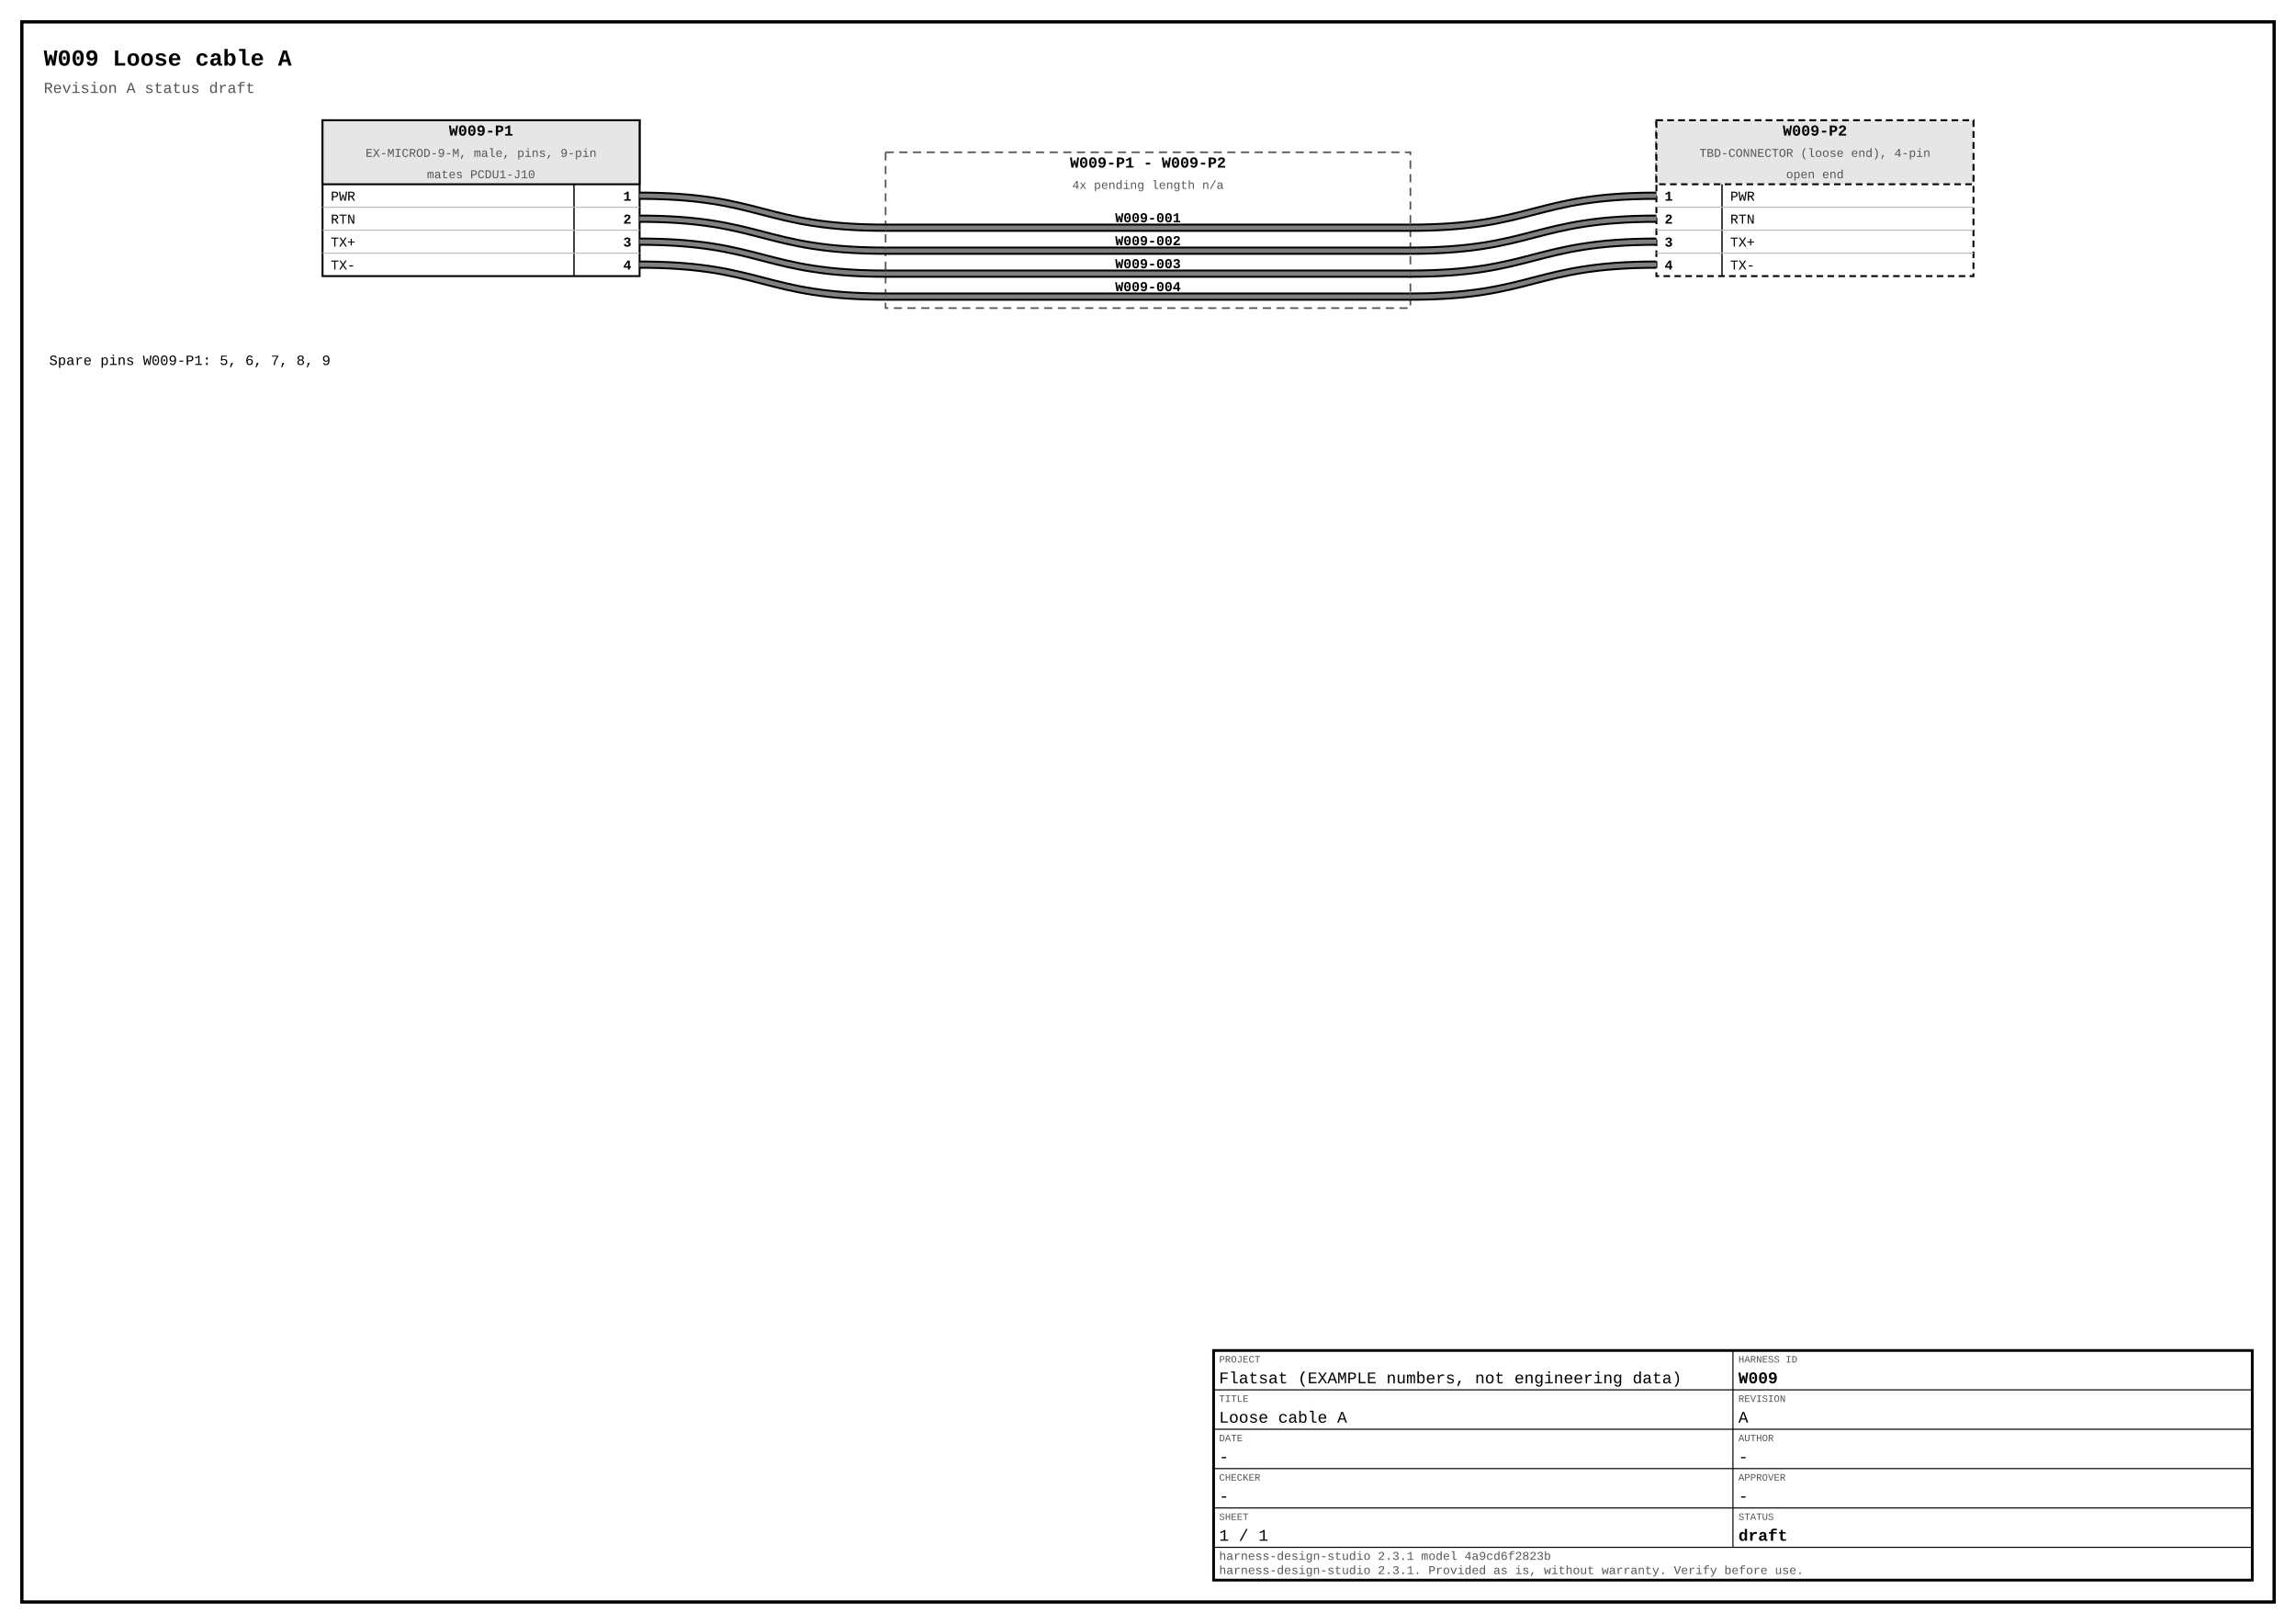
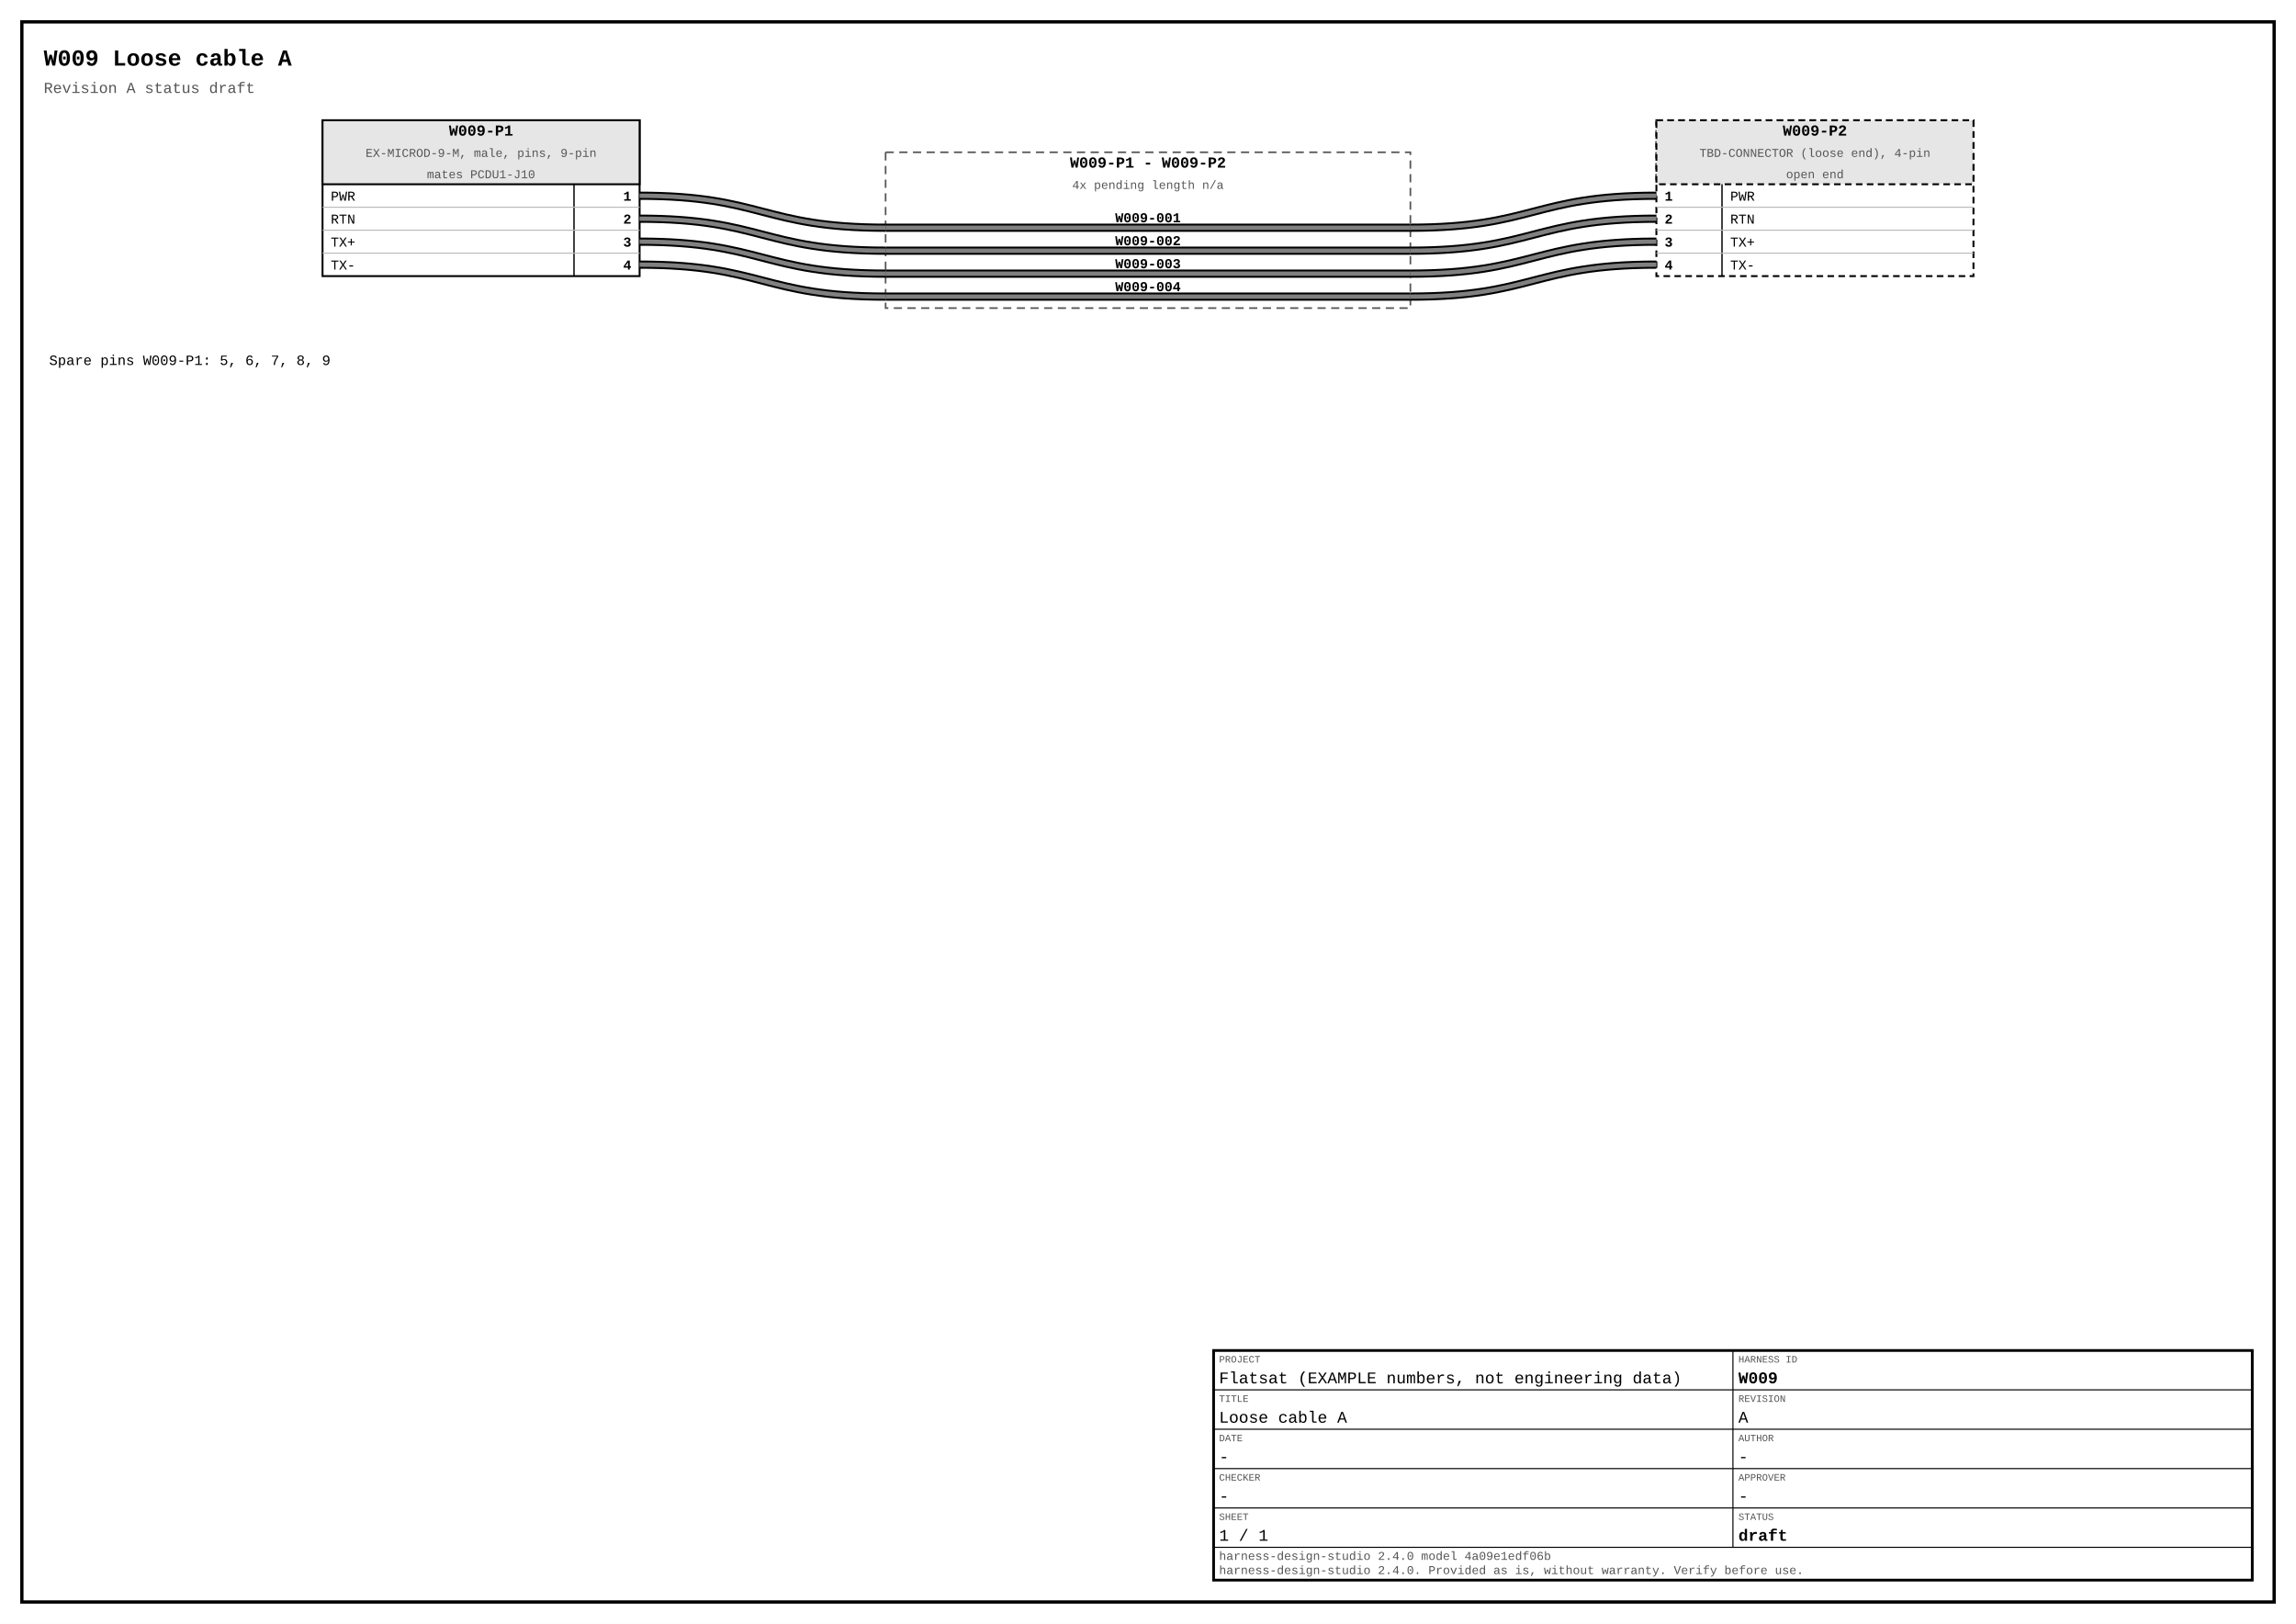
<svg xmlns="http://www.w3.org/2000/svg" width="420mm" height="297mm" viewBox="0 0 420 297" font-family="Courier New, Courier, monospace">
  <rect x="0" y="0" width="420" height="297" fill="#ffffff" />
  <rect x="4" y="4" width="412" height="289" fill="none" stroke="#000000" stroke-width="0.6" />
  <text x="8" y="12" font-size="4.2" font-weight="bold" text-anchor="start" fill="#000000">W009  Loose cable A</text>
  <text x="8" y="17" font-size="2.8" text-anchor="start" fill="#555555">Revision A  status draft</text>
  <rect x="59" y="22" width="58" height="28.5" fill="#ffffff" stroke="#000000" stroke-width="0.35" />
  <rect x="59" y="22" width="58" height="11.7" fill="#e6e6e6" stroke="#000000" stroke-width="0.35" />
  <text x="88" y="24.8" font-size="2.8" font-weight="bold" text-anchor="middle" fill="#000000">W009-P1</text>
  <text x="88" y="28.7" font-size="2.2" text-anchor="middle" fill="#555555">EX-MICROD-9-M, male, pins, 9-pin</text>
  <text x="88" y="32.6" font-size="2.2" text-anchor="middle" fill="#555555">mates PCDU1-J10</text>
  <line x1="105" y1="33.7" x2="105" y2="50.5" stroke="#000000" stroke-width="0.25" />
  <line x1="59" y1="37.9" x2="117" y2="37.9" stroke="#bbbbbb" stroke-width="0.2" />
  <text x="60.5" y="36.7" font-size="2.5" text-anchor="start" fill="#000000" data-ref="sig/W009-P1/1">PWR</text>
  <text x="115.5" y="36.7" font-size="2.5" font-weight="bold" text-anchor="end" fill="#000000" data-ref="pin/W009-P1/1">1</text>
  <line x1="59" y1="42.1" x2="117" y2="42.1" stroke="#bbbbbb" stroke-width="0.2" />
  <text x="60.5" y="40.9" font-size="2.5" text-anchor="start" fill="#000000" data-ref="sig/W009-P1/2">RTN</text>
  <text x="115.5" y="40.9" font-size="2.5" font-weight="bold" text-anchor="end" fill="#000000" data-ref="pin/W009-P1/2">2</text>
  <line x1="59" y1="46.3" x2="117" y2="46.3" stroke="#bbbbbb" stroke-width="0.2" />
  <text x="60.5" y="45.1" font-size="2.5" text-anchor="start" fill="#000000" data-ref="sig/W009-P1/3">TX+</text>
  <text x="115.5" y="45.1" font-size="2.5" font-weight="bold" text-anchor="end" fill="#000000" data-ref="pin/W009-P1/3">3</text>
  <text x="60.5" y="49.3" font-size="2.5" text-anchor="start" fill="#000000" data-ref="sig/W009-P1/4">TX-</text>
  <text x="115.5" y="49.3" font-size="2.5" font-weight="bold" text-anchor="end" fill="#000000" data-ref="pin/W009-P1/4">4</text>
  <rect x="303" y="22" width="58" height="28.5" fill="#ffffff" stroke="#000000" stroke-width="0.35" stroke-dasharray="1.2 0.8" />
  <rect x="303" y="22" width="58" height="11.7" fill="#e6e6e6" stroke="#000000" stroke-width="0.35" stroke-dasharray="1.2 0.8" />
  <text x="332" y="24.8" font-size="2.8" font-weight="bold" text-anchor="middle" fill="#000000">W009-P2</text>
  <text x="332" y="28.7" font-size="2.2" text-anchor="middle" fill="#555555" data-ref="part/W009-P2">TBD-CONNECTOR (loose end), 4-pin</text>
  <text x="332" y="32.6" font-size="2.2" text-anchor="middle" fill="#555555" data-ref="end/W009-P2">open end</text>
  <line x1="315" y1="33.7" x2="315" y2="50.5" stroke="#000000" stroke-width="0.25" />
  <line x1="303" y1="37.9" x2="361" y2="37.9" stroke="#bbbbbb" stroke-width="0.2" />
  <text x="304.5" y="36.7" font-size="2.5" font-weight="bold" text-anchor="start" fill="#000000" data-ref="pin/W009-P2/1">1</text>
  <text x="316.5" y="36.7" font-size="2.5" text-anchor="start" fill="#000000" data-ref="sig/W009-P2/1">PWR</text>
  <line x1="303" y1="42.1" x2="361" y2="42.1" stroke="#bbbbbb" stroke-width="0.2" />
  <text x="304.5" y="40.9" font-size="2.5" font-weight="bold" text-anchor="start" fill="#000000" data-ref="pin/W009-P2/2">2</text>
  <text x="316.5" y="40.9" font-size="2.5" text-anchor="start" fill="#000000" data-ref="sig/W009-P2/2">RTN</text>
  <line x1="303" y1="46.3" x2="361" y2="46.3" stroke="#bbbbbb" stroke-width="0.2" />
  <text x="304.5" y="45.1" font-size="2.5" font-weight="bold" text-anchor="start" fill="#000000" data-ref="pin/W009-P2/3">3</text>
  <text x="316.5" y="45.1" font-size="2.5" text-anchor="start" fill="#000000" data-ref="sig/W009-P2/3">TX+</text>
  <text x="304.5" y="49.3" font-size="2.5" font-weight="bold" text-anchor="start" fill="#000000" data-ref="pin/W009-P2/4">4</text>
  <text x="316.5" y="49.3" font-size="2.5" text-anchor="start" fill="#000000" data-ref="sig/W009-P2/4">TX-</text>
  <rect x="162" y="27.85" width="96" height="28.5" fill="none" stroke="#555555" stroke-width="0.3" stroke-dasharray="1.5 1" />
  <text x="210" y="30.65" font-size="2.8" font-weight="bold" text-anchor="middle" fill="#000000">W009-P1 - W009-P2</text>
  <text x="210" y="34.55" font-size="2.2" text-anchor="middle" fill="#555555">4x  pending  length n/a</text>
  <path d="M 117 35.8 C 139.5 35.8 139.5 41.65 162 41.65" fill="none" stroke="#000000" stroke-width="1.5" />
  <line x1="162" y1="41.65" x2="258" y2="41.65" stroke="#000000" stroke-width="1.5" />
  <path d="M 258 41.65 C 280.5 41.65 280.5 35.8 303 35.8" fill="none" stroke="#000000" stroke-width="1.5" />
  <path d="M 117 35.8 C 139.5 35.8 139.5 41.65 162 41.65" fill="none" stroke="#808080" stroke-width="0.8" />
  <line x1="162" y1="41.65" x2="258" y2="41.65" stroke="#808080" stroke-width="0.8" />
  <path d="M 258 41.65 C 280.5 41.65 280.5 35.8 303 35.8" fill="none" stroke="#808080" stroke-width="0.8" />
  <text x="210" y="40.65" font-size="2.5" font-weight="bold" text-anchor="middle" fill="#000000">W009-001</text>
  <path d="M 117 40 C 139.5 40 139.5 45.85 162 45.85" fill="none" stroke="#000000" stroke-width="1.5" />
  <line x1="162" y1="45.85" x2="258" y2="45.85" stroke="#000000" stroke-width="1.5" />
  <path d="M 258 45.85 C 280.5 45.85 280.5 40 303 40" fill="none" stroke="#000000" stroke-width="1.5" />
  <path d="M 117 40 C 139.5 40 139.5 45.85 162 45.85" fill="none" stroke="#808080" stroke-width="0.8" />
  <line x1="162" y1="45.85" x2="258" y2="45.85" stroke="#808080" stroke-width="0.8" />
  <path d="M 258 45.85 C 280.5 45.85 280.5 40 303 40" fill="none" stroke="#808080" stroke-width="0.8" />
  <text x="210" y="44.85" font-size="2.5" font-weight="bold" text-anchor="middle" fill="#000000">W009-002</text>
  <path d="M 117 44.2 C 139.5 44.2 139.5 50.05 162 50.05" fill="none" stroke="#000000" stroke-width="1.5" />
  <line x1="162" y1="50.05" x2="258" y2="50.05" stroke="#000000" stroke-width="1.5" />
  <path d="M 258 50.05 C 280.5 50.05 280.5 44.2 303 44.2" fill="none" stroke="#000000" stroke-width="1.5" />
  <path d="M 117 44.2 C 139.5 44.2 139.5 50.05 162 50.05" fill="none" stroke="#808080" stroke-width="0.8" />
  <line x1="162" y1="50.05" x2="258" y2="50.05" stroke="#808080" stroke-width="0.8" />
  <path d="M 258 50.05 C 280.5 50.05 280.5 44.2 303 44.2" fill="none" stroke="#808080" stroke-width="0.8" />
  <text x="210" y="49.05" font-size="2.5" font-weight="bold" text-anchor="middle" fill="#000000">W009-003</text>
  <path d="M 117 48.4 C 139.5 48.4 139.5 54.25 162 54.25" fill="none" stroke="#000000" stroke-width="1.5" />
  <line x1="162" y1="54.25" x2="258" y2="54.25" stroke="#000000" stroke-width="1.5" />
  <path d="M 258 54.25 C 280.5 54.25 280.5 48.4 303 48.4" fill="none" stroke="#000000" stroke-width="1.5" />
  <path d="M 117 48.4 C 139.5 48.4 139.5 54.25 162 54.25" fill="none" stroke="#808080" stroke-width="0.8" />
  <line x1="162" y1="54.25" x2="258" y2="54.25" stroke="#808080" stroke-width="0.8" />
  <path d="M 258 54.25 C 280.5 54.25 280.5 48.4 303 48.4" fill="none" stroke="#808080" stroke-width="0.8" />
  <text x="210" y="53.25" font-size="2.5" font-weight="bold" text-anchor="middle" fill="#000000">W009-004</text>
  <text x="9" y="66.75" font-size="2.6" text-anchor="start" fill="#000000">Spare pins W009-P1: 5, 6, 7, 8, 9</text>
  <rect x="222" y="247" width="190" height="42" fill="none" stroke="#000000" stroke-width="0.5" />
  <line x1="222" y1="247" x2="317" y2="247" stroke="#000000" stroke-width="0.2" />
  <text x="223" y="249.2" font-size="1.8" text-anchor="start" fill="#555555">PROJECT</text>
  <text x="223" y="253" font-size="3" text-anchor="start" fill="#000000">Flatsat (EXAMPLE numbers, not engineering data)</text>
  <line x1="317" y1="247" x2="412" y2="247" stroke="#000000" stroke-width="0.2" />
  <text x="318" y="249.2" font-size="1.8" text-anchor="start" fill="#555555">HARNESS ID</text>
  <text x="318" y="253" font-size="3" font-weight="bold" text-anchor="start" fill="#000000">W009</text>
  <line x1="222" y1="254.2" x2="317" y2="254.2" stroke="#000000" stroke-width="0.2" />
  <text x="223" y="256.4" font-size="1.8" text-anchor="start" fill="#555555">TITLE</text>
  <text x="223" y="260.2" font-size="3" text-anchor="start" fill="#000000">Loose cable A</text>
  <line x1="317" y1="254.2" x2="412" y2="254.2" stroke="#000000" stroke-width="0.2" />
  <text x="318" y="256.4" font-size="1.8" text-anchor="start" fill="#555555">REVISION</text>
  <text x="318" y="260.2" font-size="3" text-anchor="start" fill="#000000">A</text>
  <line x1="222" y1="261.4" x2="317" y2="261.4" stroke="#000000" stroke-width="0.2" />
  <text x="223" y="263.6" font-size="1.8" text-anchor="start" fill="#555555">DATE</text>
  <text x="223" y="267.4" font-size="3" text-anchor="start" fill="#000000">-</text>
  <line x1="317" y1="261.4" x2="412" y2="261.4" stroke="#000000" stroke-width="0.2" />
  <text x="318" y="263.6" font-size="1.8" text-anchor="start" fill="#555555">AUTHOR</text>
  <text x="318" y="267.4" font-size="3" text-anchor="start" fill="#000000">-</text>
  <line x1="222" y1="268.6" x2="317" y2="268.6" stroke="#000000" stroke-width="0.2" />
  <text x="223" y="270.8" font-size="1.8" text-anchor="start" fill="#555555">CHECKER</text>
  <text x="223" y="274.6" font-size="3" text-anchor="start" fill="#000000">-</text>
  <line x1="317" y1="268.6" x2="412" y2="268.6" stroke="#000000" stroke-width="0.2" />
  <text x="318" y="270.8" font-size="1.8" text-anchor="start" fill="#555555">APPROVER</text>
  <text x="318" y="274.6" font-size="3" text-anchor="start" fill="#000000">-</text>
  <line x1="222" y1="275.8" x2="317" y2="275.8" stroke="#000000" stroke-width="0.2" />
  <text x="223" y="278" font-size="1.8" text-anchor="start" fill="#555555">SHEET</text>
  <text x="223" y="281.8" font-size="3" text-anchor="start" fill="#000000">1 / 1</text>
  <line x1="317" y1="275.8" x2="412" y2="275.8" stroke="#000000" stroke-width="0.2" />
  <text x="318" y="278" font-size="1.8" text-anchor="start" fill="#555555">STATUS</text>
  <text x="318" y="281.8" font-size="3" font-weight="bold" text-anchor="start" fill="#000000">draft</text>
  <line x1="317" y1="247" x2="317" y2="283" stroke="#000000" stroke-width="0.2" />
  <line x1="222" y1="283" x2="412" y2="283" stroke="#000000" stroke-width="0.2" />
-   <text x="223" y="285.3" font-size="2.2" text-anchor="start" fill="#555555">harness-design-studio 2.3.1 model 4a9cd6f2823b</text>
-   <text x="223" y="287.9" font-size="2.2" text-anchor="start" fill="#555555">harness-design-studio 2.3.1. Provided as is, without warranty. Verify before use.</text>
+   <text x="223" y="285.3" font-size="2.2" text-anchor="start" fill="#555555">harness-design-studio 2.4.0 model 4a09e1edf06b</text>
+   <text x="223" y="287.9" font-size="2.2" text-anchor="start" fill="#555555">harness-design-studio 2.4.0. Provided as is, without warranty. Verify before use.</text>
</svg>
